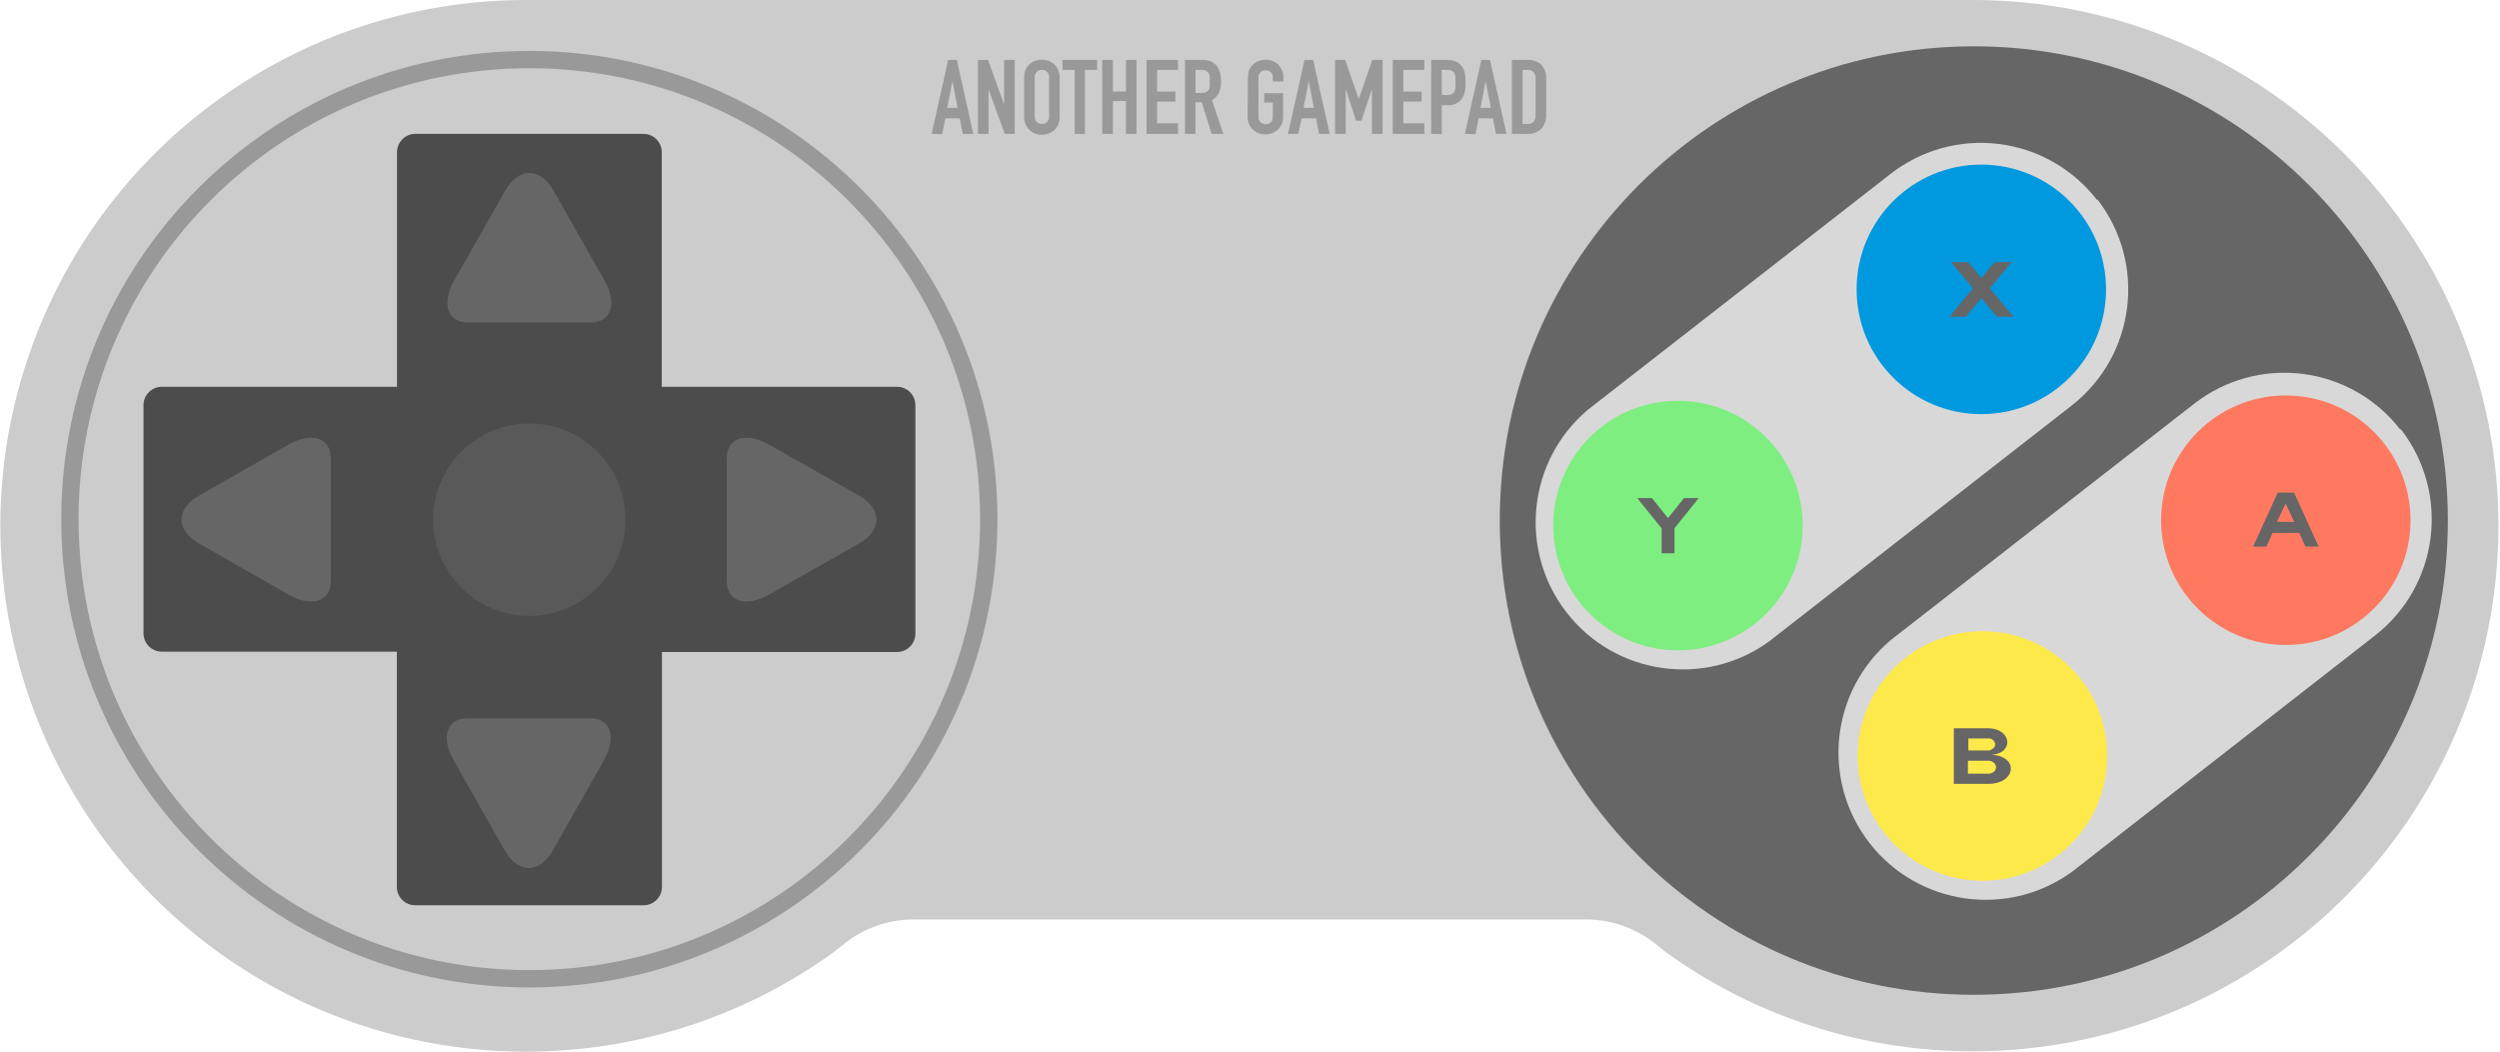
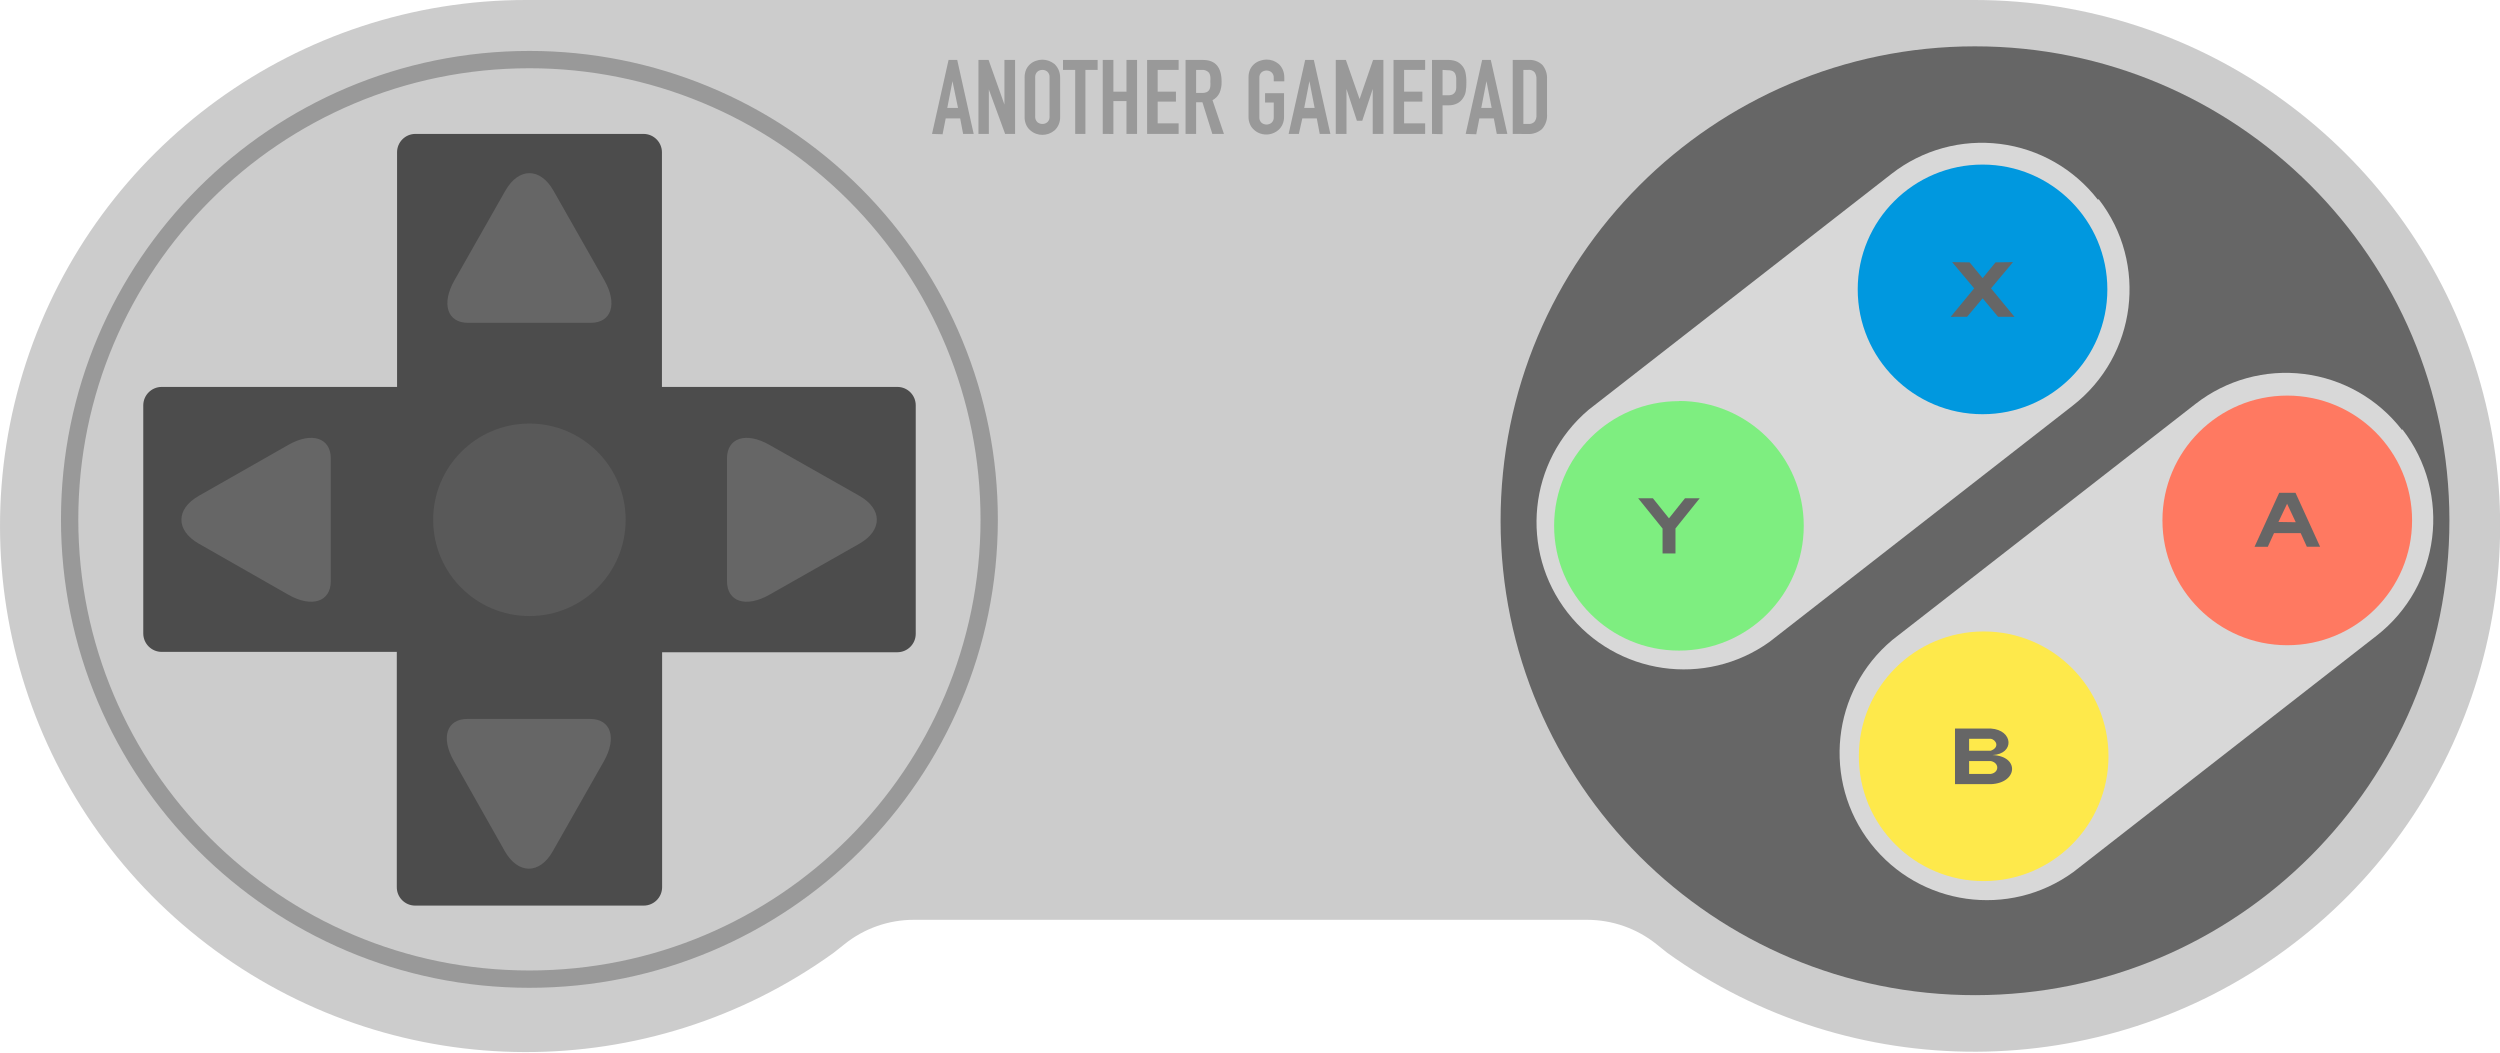
- <svg xmlns="http://www.w3.org/2000/svg" width="288.73" height="121.42" viewBox="0 0 288.73 121.42">
+ <svg xmlns="http://www.w3.org/2000/svg" id="controller" width="288.62" height="121.46" viewBox="0 0 288.62 121.46">
  <defs>
    <style>
      .cls-1 {
        fill: #ccc;
      }

      .cls-10, .cls-2 {
        fill: #666;
      }

      .cls-3 {
        fill: #d8d8d8;
      }

      .cls-4 {
        fill: #ff7961;
      }

      .cls-5 {
        fill: #0098df;
      }

      .cls-6 {
        fill: #fee94b;
      }

      .cls-7 {
        fill: #7eee80;
      }

      .cls-8 {
        fill: none;
        stroke: #999;
        stroke-width: 2px;
      }

      .cls-9 {
        fill: #4c4c4c;
      }

      .cls-10 {
        opacity: 0.5;
+         isolation: isolate;
      }

      .cls-11 {
        fill: #999;
      }

      .cls-12 {
        fill: #ed15ff;
      }

      .cls-13 {
-         fill: #7c2aff;
+         fill: #a721b2;
      }

-       #button_hitbox {
+       .btn {
        opacity: 0;
-         
      }
- 
    </style>
  </defs>
-   <g id="controller_images">
-     <path id="controller_bg" class="cls-1" d="M88.77,30.33H256a60.71,60.71,0,1,1-35.48,110h0l-1.25-1a12.85,12.85,0,0,0-8-2.81H133.55a12.83,12.83,0,0,0-8,2.81l-1.26,1h0a60.73,60.73,0,1,1-35.47-110Z" transform="translate(-28.01 -30.33)" />
+   <g id="controller_images" data-name="controller images">
+     <path id="controller_bg" data-name="controller bg" class="cls-1" d="M60.76,0H228a60.71,60.71,0,1,1-35.48,110h0l-1.25-1a12.84,12.84,0,0,0-8-2.81H105.54a12.78,12.78,0,0,0-8,2.81l-1.26,1h0A60.73,60.73,0,1,1,60.81,0Z" transform="translate(-0.04 0)" />
    <g id="action">
-       <path id="action_bg" class="cls-2" d="M310.83,90.4a54.77,54.77,0,1,1-54.77-54.72A54.75,54.75,0,0,1,310.83,90.4" transform="translate(-28.01 -30.33)" />
-       <path id="action_bg_2" class="cls-3" d="M305.41,79.91a17,17,0,0,1-3,23.82l-35,27.28a17,17,0,0,1-20.89-26.8l35-27.25a16.95,16.95,0,0,1,23.83,3Z" transform="translate(-28.01 -30.33)" />
-       <path id="action_bg_1" class="cls-3" d="M270.34,53.36a17,17,0,0,1-3,23.83l-35,27.27a17,17,0,0,1-20.89-26.79l35-27.26a16.95,16.95,0,0,1,23.83,3Z" transform="translate(-28.01 -30.33)" />
+       <path id="action_bg" data-name="action bg" class="cls-2" d="M282.82,60.07A54.77,54.77,0,1,1,228,5.35h.05a54.76,54.76,0,0,1,54.77,54.72" transform="translate(-0.04 0)" />
+       <path id="action_bg_2" data-name="action bg 2" class="cls-3" d="M277.4,49.58a17,17,0,0,1-3,23.82l-35,27.28a17,17,0,0,1-20.89-26.8l35-27.25a16.94,16.94,0,0,1,23.79,2.95l0,.05Z" transform="translate(-0.04 0)" />
+       <path id="action_bg_1" data-name="action bg 1" class="cls-3" d="M242.33,23a17,17,0,0,1-3,23.83l-35,27.27a17,17,0,0,1-20.89-26.79l35-27.26a16.94,16.94,0,0,1,23.79,3l0,0Z" transform="translate(-0.04 0)" />
      <g id="buttons">
-         <path id="red" class="cls-4" d="M292.12,76A14.41,14.41,0,1,1,277.7,90.38,14.41,14.41,0,0,1,292.12,76Z" transform="translate(-28.01 -30.33)" />
-         <path id="blue" class="cls-5" d="M256.94,49.34a14.41,14.41,0,1,1-14.42,14.41A14.41,14.41,0,0,1,256.94,49.34Z" transform="translate(-28.01 -30.33)" />
-         <path id="yellow" class="cls-6" d="M257.07,103.23a14.41,14.41,0,1,1-14.42,14.41A14.41,14.41,0,0,1,257.07,103.23Z" transform="translate(-28.01 -30.33)" />
-         <path id="green" class="cls-7" d="M221.89,76.62A14.41,14.41,0,1,1,207.47,91,14.4,14.4,0,0,1,221.89,76.62Z" transform="translate(-28.01 -30.33)" />
+         <path id="red" class="cls-4" d="M264.11,45.67a14.41,14.41,0,1,1-14.42,14.4v0A14.41,14.41,0,0,1,264.11,45.67Z" transform="translate(-0.04 0)" />
+         <path id="blue" class="cls-5" d="M228.93,19a14.41,14.41,0,1,1-14.42,14.41A14.41,14.41,0,0,1,228.93,19Z" transform="translate(-0.04 0)" />
+         <path id="yellow" class="cls-6" d="M229.06,72.9a14.41,14.41,0,1,1-14.42,14.41A14.41,14.41,0,0,1,229.06,72.9Z" transform="translate(-0.04 0)" />
+         <path id="green" class="cls-7" d="M193.88,46.29a14.41,14.41,0,1,1-14.42,14.4v0a14.4,14.4,0,0,1,14.42-14.38Z" transform="translate(-0.04 0)" />
      </g>
      <g id="labels">
-         <polygon id="x" class="cls-2" points="227.43 30.29 225.41 30.26 227.95 33.29 225.24 36.58 227.14 36.57 228.93 34.44 230.71 36.57 232.61 36.58 229.9 33.29 232.44 30.26 230.42 30.29 228.93 32.11 227.43 30.29" />
-         <path id="a" class="cls-2" d="M293.09,90.62l-1-2.13-1,2.1Zm-1.91-3.4h1.88l2.84,6.23h-1.53l-.71-1.57h-3.08l-.72,1.58h-1.53Z" transform="translate(-28.01 -30.33)" />
-         <polygon id="y" class="cls-2" points="190.86 57.52 189.16 57.52 191.98 61.02 191.98 63.9 193.47 63.9 193.47 61.01 196.27 57.52 194.57 57.52 192.72 59.84 190.86 57.52" />
-         <path id="b" class="cls-2" d="M257.88,117c1.07-.4.62-1.27.05-1.38h-2.5V117Zm0,2.68c1-.17,1-1.29,0-1.49h-2.5v1.49Zm-4.13-5.24h4.15c2.59.17,2.76,2.94.18,3.06,3.15.12,2.93,3.23-.18,3.36h-4.15Z" transform="translate(-28.01 -30.33)" />
+         <polygon id="x" class="cls-2" points="227.39 30.29 225.37 30.26 227.91 33.29 225.2 36.58 227.1 36.57 228.89 34.44 230.67 36.57 232.57 36.58 229.86 33.29 232.4 30.26 230.38 30.29 228.89 32.11 227.39 30.29" />
+         <path id="a" class="cls-2" d="M265.08,60.29l-1-2.13-1,2.1Zm-1.91-3.4h1.88l2.84,6.23h-1.53l-.71-1.57h-3.08l-.72,1.58h-1.53Z" transform="translate(-0.04 0)" />
+         <polygon id="y" class="cls-2" points="190.82 57.52 189.12 57.52 191.94 61.02 191.94 63.9 193.43 63.9 193.43 61.01 196.23 57.52 194.53 57.52 192.68 59.84 190.82 57.52" />
+         <path id="b" class="cls-2" d="M229.87,86.67c1.07-.4.62-1.27,0-1.38h-2.5v1.38Zm0,2.68c1-.17,1-1.29,0-1.49h-2.5v1.49Zm-4.13-5.24h4.15c2.59.17,2.76,2.94.18,3.06,3.15.12,2.93,3.23-.18,3.36h-4.15Z" transform="translate(-0.04 0)" />
      </g>
    </g>
-     <g id="d_pad">
-       <path id="dpad_ring" class="cls-8" d="M142.25,90.34A53.08,53.08,0,1,1,89.17,37.21a53.1,53.1,0,0,1,53.08,53.13" transform="translate(-28.01 -30.33)" />
-       <g id="buttons-2" data-name="buttons">
-         <path id="dpad_bg" class="cls-9" d="M131.64,75H104.47V47.9a2.12,2.12,0,0,0-2.11-2.11H76a2.12,2.12,0,0,0-2.12,2.11V75H46.7a2.12,2.12,0,0,0-2.11,2.11v26.37a2.12,2.12,0,0,0,2.11,2.11H73.86v27.14A2.12,2.12,0,0,0,76,134.88h26.38a2.12,2.12,0,0,0,2.11-2.11V105.63h27.17a2.12,2.12,0,0,0,2.11-2.11V77.15A2.12,2.12,0,0,0,131.64,75" transform="translate(-28.01 -30.33)" />
-         <path id="right" class="cls-2" d="M51,87.57c-2.69,1.52-2.69,4,0,5.53L61.35,99c2.68,1.52,4.88.81,4.88-1.58V83.26c0-2.39-2.2-3.1-4.88-1.58L51,87.57c-2.69,1.52-2.69,4,0,5.53L61.35,99c2.68,1.52,4.88.81,4.88-1.58V83.26c0-2.39-2.2-3.1-4.88-1.58Z" transform="translate(-28.01 -30.33)" />
-         <path id="left" class="cls-2" d="M127.26,87.57c2.69,1.52,2.69,4,0,5.53L116.86,99c-2.69,1.52-4.88.81-4.88-1.58V83.26c0-2.39,2.19-3.1,4.88-1.58l10.4,5.89c2.69,1.52,2.69,4,0,5.53L116.86,99c-2.69,1.52-4.88.81-4.88-1.58V83.26c0-2.39,2.19-3.1,4.88-1.58Z" transform="translate(-28.01 -30.33)" />
-         <path id="up" class="cls-2" d="M91.94,52.31c-1.53-2.68-4-2.68-5.54,0L80.5,62.7c-1.52,2.69-.81,4.88,1.58,4.88H96.25c2.4,0,3.11-2.19,1.59-4.88l-5.9-10.39c-1.53-2.68-4-2.68-5.54,0L80.5,62.7c-1.52,2.69-.81,4.88,1.58,4.88H96.25c2.4,0,3.11-2.19,1.59-4.88Z" transform="translate(-28.01 -30.33)" />
-         <path id="down" class="cls-2" d="M91.87,128.56c-1.52,2.69-4,2.69-5.54,0l-5.89-10.39c-1.53-2.69-.82-4.88,1.58-4.88H96.19c2.39,0,3.1,2.19,1.58,4.88l-5.9,10.39c-1.52,2.69-4,2.69-5.54,0l-5.89-10.39c-1.53-2.69-.82-4.88,1.58-4.88H96.19c2.39,0,3.1,2.19,1.58,4.88Z" transform="translate(-28.01 -30.33)" />
-         <path id="center" class="cls-10" d="M100.28,90.34a11.11,11.11,0,1,1-11.11-11.1,11.11,11.11,0,0,1,11.11,11.1" transform="translate(-28.01 -30.33)" />
+     <g id="d_pad" data-name="d pad">
+       <path id="dpad_ring" data-name="dpad ring" class="cls-8" d="M114.24,60A53.08,53.08,0,1,1,61.16,6.88,53.07,53.07,0,0,1,114.24,60h0" transform="translate(-0.04 0)" />
+       <g id="buttons-2">
+         <path id="dpad_bg" data-name="dpad bg" class="cls-9" d="M103.63,44.67H76.46V17.57a2.13,2.13,0,0,0-2.11-2.11H48a2.12,2.12,0,0,0-2.12,2.11v27.1H18.69a2.13,2.13,0,0,0-2.11,2.11V73.15a2.13,2.13,0,0,0,2.11,2.11H45.85V102.4a2.12,2.12,0,0,0,2.09,2.15H74.37a2.13,2.13,0,0,0,2.11-2.11V75.3h27.17a2.13,2.13,0,0,0,2.11-2.11V46.82a2.12,2.12,0,0,0-2.09-2.15h0" transform="translate(-0.04 0)" />
+         <path id="right" class="cls-2" d="M23,57.24c-2.69,1.52-2.69,4,0,5.53l10.35,5.9c2.68,1.52,4.88.81,4.88-1.58V52.93c0-2.39-2.2-3.1-4.88-1.58L23,57.24c-2.69,1.52-2.69,4,0,5.53l10.35,5.9c2.68,1.52,4.88.81,4.88-1.58V52.93c0-2.39-2.2-3.1-4.88-1.58Z" transform="translate(-0.04 0)" />
+         <path id="left" class="cls-2" d="M99.25,57.24c2.69,1.52,2.69,4,0,5.53l-10.4,5.9c-2.69,1.52-4.88.81-4.88-1.58V52.93c0-2.39,2.19-3.1,4.88-1.58l10.4,5.89c2.69,1.52,2.69,4,0,5.53l-10.4,5.9c-2.69,1.52-4.88.81-4.88-1.58V52.93c0-2.39,2.19-3.1,4.88-1.58Z" transform="translate(-0.04 0)" />
+         <path id="up" class="cls-2" d="M63.93,22c-1.53-2.68-4-2.68-5.54,0l-5.9,10.39c-1.52,2.69-.81,4.88,1.58,4.88H68.24c2.4,0,3.11-2.19,1.59-4.88L63.93,22c-1.53-2.68-4-2.68-5.54,0l-5.9,10.39c-1.52,2.69-.81,4.88,1.58,4.88H68.24c2.4,0,3.11-2.19,1.59-4.88Z" transform="translate(-0.04 0)" />
+         <path id="down" class="cls-2" d="M63.86,98.23c-1.52,2.69-4,2.69-5.54,0L52.43,87.84C50.9,85.15,51.61,83,54,83H68.18c2.39,0,3.1,2.19,1.58,4.88l-5.9,10.39c-1.52,2.69-4,2.69-5.54,0L52.43,87.84C50.9,85.15,51.61,83,54,83H68.18c2.39,0,3.1,2.19,1.58,4.88Z" transform="translate(-0.04 0)" />
+         <path id="center" class="cls-10" d="M72.27,60a11.11,11.11,0,1,1-11.12-11.1h0A11.12,11.12,0,0,1,72.27,60" transform="translate(-0.04 0)" />
      </g>
    </g>
-     <g id="text_another_game">
-       <path class="cls-11" d="M135.65,45.79l1.91-8.54h1l1.9,8.54h-1.22L138.9,44h-1.67l-.36,1.83Zm3-3-.6-3.09h0l-.6,3.09Z" transform="translate(-28.01 -30.33)" />
-       <path class="cls-11" d="M141,45.79V37.25h1.17l1.85,5.15h0V37.25h1.23v8.54h-1.15l-1.88-5.13h0v5.13Z" transform="translate(-28.01 -30.33)" />
-       <path class="cls-11" d="M146.34,39.26a2.21,2.21,0,0,1,.18-.91,1.91,1.91,0,0,1,1.13-1,2.14,2.14,0,0,1,.74-.13,2.1,2.1,0,0,1,.74.13,2.23,2.23,0,0,1,.67.38,2.11,2.11,0,0,1,.46.66,2.21,2.21,0,0,1,.18.91v4.52a2.16,2.16,0,0,1-.18.92,1.91,1.91,0,0,1-.46.64,2.26,2.26,0,0,1-.67.39,2.1,2.1,0,0,1-.74.13,2.14,2.14,0,0,1-.74-.13,2,2,0,0,1-.65-.39,1.83,1.83,0,0,1-.48-.64,2.16,2.16,0,0,1-.18-.92Zm1.22,4.52a.83.83,0,0,0,.25.65.86.86,0,0,0,.58.21.84.84,0,0,0,.58-.21.8.8,0,0,0,.25-.65V39.26a.8.8,0,0,0-.25-.65.84.84,0,0,0-.58-.21.86.86,0,0,0-.58.21.83.83,0,0,0-.25.65Z" transform="translate(-28.01 -30.33)" />
-       <path class="cls-11" d="M152.18,45.79V38.4h-1.41V37.25h4V38.4h-1.41v7.39Z" transform="translate(-28.01 -30.33)" />
-       <path class="cls-11" d="M155.36,45.79V37.25h1.23v3.66h1.51V37.25h1.22v8.54H158.1V42h-1.51v3.8Z" transform="translate(-28.01 -30.33)" />
-       <path class="cls-11" d="M160.48,45.79V37.25h3.64V38.4H161.7v2.51h2.11v1.15H161.7v2.51h2.42v1.22Z" transform="translate(-28.01 -30.33)" />
-       <path class="cls-11" d="M164.92,45.79V37.25h2c1.44,0,2.16.83,2.16,2.51a3.08,3.08,0,0,1-.23,1.28,1.82,1.82,0,0,1-.82.85l1.32,3.9H168l-1.14-3.65h-.73v3.65Zm1.22-7.39v2.66h.7a1.23,1.23,0,0,0,.51-.09.68.68,0,0,0,.3-.25,1,1,0,0,0,.13-.42,3.18,3.18,0,0,0,0-.57,3.32,3.32,0,0,0,0-.57,1.1,1.1,0,0,0-.14-.42,1,1,0,0,0-.86-.34Z" transform="translate(-28.01 -30.33)" />
-       <path class="cls-11" d="M172.19,39.26a2.21,2.21,0,0,1,.18-.91,1.91,1.91,0,0,1,1.13-1,2.17,2.17,0,0,1,1.48,0,2.18,2.18,0,0,1,.66.38,2,2,0,0,1,.47.66,2.21,2.21,0,0,1,.18.91v.44h-1.22v-.44a.8.8,0,0,0-.25-.65.91.91,0,0,0-1.16,0,.8.8,0,0,0-.25.65v4.52a.8.8,0,0,0,.25.65.91.91,0,0,0,1.16,0,.8.8,0,0,0,.25-.65V42.17h-1V41.09h2.19v2.69a2.16,2.16,0,0,1-.18.92,1.81,1.81,0,0,1-.47.64,2.21,2.21,0,0,1-.66.39,2.17,2.17,0,0,1-1.48,0,2,2,0,0,1-.65-.39,1.83,1.83,0,0,1-.48-.64,2.16,2.16,0,0,1-.18-.92Z" transform="translate(-28.01 -30.33)" />
-       <path class="cls-11" d="M176.82,45.79l1.91-8.54h1l1.91,8.54h-1.23L180.07,44H178.4L178,45.79Zm3-3-.6-3.09h0l-.6,3.09Z" transform="translate(-28.01 -30.33)" />
-       <path class="cls-11" d="M182.26,45.79V37.25h1.17L185,41.77h0l1.56-4.52h1.19v8.54h-1.23V40.6h0l-1.21,3.67h-.62l-1.2-3.67h0v5.19Z" transform="translate(-28.01 -30.33)" />
-       <path class="cls-11" d="M188.93,45.79V37.25h3.65V38.4h-2.43v2.51h2.11v1.15h-2.11v2.51h2.43v1.22Z" transform="translate(-28.01 -30.33)" />
-       <path class="cls-11" d="M193.37,45.79V37.25h1.83a2.65,2.65,0,0,1,.89.13,1.67,1.67,0,0,1,.7.47,1.76,1.76,0,0,1,.43.78,4.94,4.94,0,0,1,.12,1.22,5.28,5.28,0,0,1-.07,1,1.85,1.85,0,0,1-.28.75,1.74,1.74,0,0,1-.67.65,2.21,2.21,0,0,1-1.1.24h-.63v3.33Zm1.22-7.39v2.9h.59a1.31,1.31,0,0,0,.58-.1.86.86,0,0,0,.3-.3,1.14,1.14,0,0,0,.11-.45c0-.17,0-.37,0-.59s0-.39,0-.57a1.35,1.35,0,0,0-.11-.47.67.67,0,0,0-.29-.31,1.16,1.16,0,0,0-.55-.11Z" transform="translate(-28.01 -30.33)" />
-       <path class="cls-11" d="M197.26,45.79l1.9-8.54h1l1.91,8.54h-1.22L200.51,44h-1.67l-.36,1.83Zm3-3-.6-3.09h0l-.6,3.09Z" transform="translate(-28.01 -30.33)" />
-       <path class="cls-11" d="M202.69,45.79V37.25h1.81a2.14,2.14,0,0,1,1.61.57,2.32,2.32,0,0,1,.54,1.64v4a2.37,2.37,0,0,1-.58,1.77,2.3,2.3,0,0,1-1.67.57Zm1.23-7.39v6.24h.56a.91.91,0,0,0,.73-.26,1.21,1.21,0,0,0,.22-.81V39.46a1.25,1.25,0,0,0-.21-.78.84.84,0,0,0-.74-.28Z" transform="translate(-28.01 -30.33)" />
+     <g id="text_another_game" data-name="text another game">
+       <path class="cls-11" d="M107.64,15.46l1.91-8.54h1l1.9,8.54h-1.22l-.34-1.79h-1.67l-.36,1.83Zm3-3L110,9.37h0l-.6,3.09Z" transform="translate(-0.04 0)" />
+       <path class="cls-11" d="M113,15.46V6.92h1.17L116,12.07h0V6.92h1.23v8.54h-1.15l-1.88-5.13h0v5.13Z" transform="translate(-0.04 0)" />
+       <path class="cls-11" d="M118.33,8.93a2.21,2.21,0,0,1,.18-.91,1.9,1.9,0,0,1,1.13-1,2.17,2.17,0,0,1,1.48,0,2.47,2.47,0,0,1,.67.38,2.18,2.18,0,0,1,.46.66,2.21,2.21,0,0,1,.18.91v4.52a2.07,2.07,0,0,1-.18.92,1.94,1.94,0,0,1-.46.64,2.26,2.26,0,0,1-.67.39,2.17,2.17,0,0,1-1.48,0,2,2,0,0,1-.65-.39,1.77,1.77,0,0,1-.48-.64,2.07,2.07,0,0,1-.18-.92Zm1.22,4.52a.84.84,0,0,0,.25.65.88.88,0,0,0,.58.21.83.83,0,0,0,.58-.21.8.8,0,0,0,.25-.65V8.93a.8.8,0,0,0-.25-.65.83.83,0,0,0-.58-.21.88.88,0,0,0-.58.21.84.84,0,0,0-.25.65Z" transform="translate(-0.04 0)" />
+       <path class="cls-11" d="M124.17,15.46V8.07h-1.41V6.92h4V8.07h-1.41v7.39Z" transform="translate(-0.04 0)" />
+       <path class="cls-11" d="M127.35,15.46V6.92h1.23v3.66h1.51V6.92h1.22v8.54h-1.22V11.67h-1.51v3.8Z" transform="translate(-0.04 0)" />
+       <path class="cls-11" d="M132.47,15.46V6.92h3.64V8.07h-2.42v2.51h2.11v1.15h-2.11v2.51h2.42v1.22Z" transform="translate(-0.04 0)" />
+       <path class="cls-11" d="M136.91,15.46V6.92h2c1.44,0,2.16.83,2.16,2.51a3,3,0,0,1-.23,1.28,1.78,1.78,0,0,1-.82.85l1.32,3.9H140l-1.14-3.65h-.73v3.65Zm1.22-7.39v2.66h.7a1.13,1.13,0,0,0,.51-.09.67.67,0,0,0,.3-.25,1,1,0,0,0,.13-.42,2.72,2.72,0,0,0,0-.57,2.72,2.72,0,0,0,0-.57,1.23,1.23,0,0,0-.14-.42,1,1,0,0,0-.86-.34Z" transform="translate(-0.04 0)" />
+       <path class="cls-11" d="M144.18,8.93a2.21,2.21,0,0,1,.18-.91,1.9,1.9,0,0,1,1.13-1A2.21,2.21,0,0,1,147,7a2.41,2.41,0,0,1,.66.38,2,2,0,0,1,.47.66,2.21,2.21,0,0,1,.18.91v.44h-1.22V9a.8.8,0,0,0-.25-.65.91.91,0,0,0-1.16,0,.8.8,0,0,0-.25.65v4.52a.8.8,0,0,0,.25.65.91.91,0,0,0,1.16,0,.8.8,0,0,0,.25-.65V11.84h-1V10.76h2.19v2.69a2.07,2.07,0,0,1-.18.92,1.87,1.87,0,0,1-.47.64,2.14,2.14,0,0,1-2.14.39,2,2,0,0,1-.65-.39,1.77,1.77,0,0,1-.48-.64,2.07,2.07,0,0,1-.18-.92Z" transform="translate(-0.04 0)" />
+       <path class="cls-11" d="M148.81,15.46l1.91-8.54h1l1.91,8.54H152.4l-.34-1.79h-1.67l-.4,1.79Zm3-3-.6-3.09h0l-.6,3.09Z" transform="translate(-0.04 0)" />
+       <path class="cls-11" d="M154.25,15.46V6.92h1.17L157,11.44h0l1.56-4.52h1.19v8.54h-1.23V10.27h0l-1.21,3.67h-.62l-1.2-3.67h0v5.19Z" transform="translate(-0.04 0)" />
+       <path class="cls-11" d="M160.92,15.46V6.92h3.65V8.07h-2.43v2.51h2.11v1.15h-2.11v2.51h2.43v1.22Z" transform="translate(-0.04 0)" />
+       <path class="cls-11" d="M165.36,15.46V6.92h1.83a2.7,2.7,0,0,1,.89.13,1.67,1.67,0,0,1,.7.47,1.72,1.72,0,0,1,.43.78,5,5,0,0,1,.12,1.22,5.61,5.61,0,0,1-.07,1,1.85,1.85,0,0,1-.28.75,1.74,1.74,0,0,1-.67.65,2.21,2.21,0,0,1-1.1.24h-.63v3.33Zm1.22-7.39V11h.59a1.27,1.27,0,0,0,.58-.1.86.86,0,0,0,.3-.3,1.15,1.15,0,0,0,.11-.45V9a1.53,1.53,0,0,0-.11-.47.67.67,0,0,0-.29-.31,1.15,1.15,0,0,0-.55-.11Z" transform="translate(-0.04 0)" />
+       <path class="cls-11" d="M169.25,15.46l1.9-8.54h1l1.91,8.54h-1.22l-.34-1.79h-1.67l-.36,1.83Zm3-3-.6-3.09h0l-.6,3.09Z" transform="translate(-0.04 0)" />
+       <path class="cls-11" d="M174.68,15.46V6.92h1.81a2.13,2.13,0,0,1,1.61.57,2.33,2.33,0,0,1,.54,1.64v4a2.35,2.35,0,0,1-.58,1.77,2.32,2.32,0,0,1-1.67.57Zm1.23-7.39v6.24h.56a.9.9,0,0,0,.73-.26,1.18,1.18,0,0,0,.22-.81V9.13a1.26,1.26,0,0,0-.21-.78.83.83,0,0,0-.74-.28Z" transform="translate(-0.04 0)" />
    </g>
  </g>
-   <g id="button_hitbox">
+   <g id="hitboxes">
+     <g id="hb_action" data-name="hb action">
+       <circle id="hb_y" name="y" data-name="hb y" class="btn cls-12" cx="193.19" cy="60.05" r="21.79" />
+       <circle id="hb_x" name="x" data-name="hb x" class="btn cls-12" cx="228.66" cy="33.42" r="21.79" />
+       <circle id="hb_a" name="a" data-name="hb a" class="btn cls-12" cx="264.59" cy="60.05" r="21.79" />
+       <circle id="hb_b" name="b" data-name="hb b" class="btn cls-12" cx="228.66" cy="86.71" r="21.79" />
+     </g>
    <g id="hb_dpad">
-       <path id="e" name="right" class="btn cls-12" d="M102.07,85.87c-6.91,2.84-6.91,7.49,0,10.34l26.81,11c6.91,2.85,12.57,1.52,12.57-2.95V77.82c0-4.47-5.66-5.79-12.57-3l-26.81,11c-6.91,2.84-6.91,7.49,0,10.34l26.81,11c6.91,2.85,12.57,1.52,12.57-2.95V77.82c0-4.47-5.66-5.79-12.57-3Z" transform="translate(-28.01 -30.33)" />
-       <path id="w" name="left" class="btn cls-12" d="M76.26,96.21c6.92-2.84,6.92-7.49,0-10.34l-26.8-11C42.54,72,36.89,73.35,36.89,77.82v26.45c0,4.46,5.65,5.78,12.57,3l26.8-11c6.92-2.84,6.92-7.49,0-10.34l-26.8-11C42.54,72,36.89,73.35,36.89,77.82v26.45c0,4.46,5.65,5.78,12.57,3Z" transform="translate(-28.01 -30.33)" />
-       <path id="s" name="down" class="btn cls-12" d="M94.34,104C91.5,97,86.85,97,84,104l-11,26.8c-2.85,6.91-1.52,12.57,2.94,12.57h26.45c4.47,0,5.79-5.66,3-12.57l-11-26.8C91.5,97,86.85,97,84,104l-11,26.8c-2.85,6.91-1.52,12.57,2.94,12.57h26.45c4.47,0,5.79-5.66,3-12.57Z" transform="translate(-28.01 -30.33)" />
-       <path id="n" name="up" class="btn cls-12" d="M84,78.14c2.84,6.91,7.49,6.91,10.33,0l11-26.81c2.85-6.91,1.52-12.57-3-12.57H75.94c-4.46,0-5.79,5.66-3,12.57L84,78.14c2.84,6.91,7.49,6.91,10.33,0l11-26.81c2.85-6.91,1.52-12.57-3-12.57H75.94c-4.46,0-5.79,5.66-3,12.57Z" transform="translate(-28.01 -30.33)" />
-       <path id="sw" name="down left" class="btn cls-13" d="M102,96.51c-6.9-2.88-10.19.41-7.31,7.31l11.17,26.73c2.88,6.91,7.82,10,11,6.81l18.7-18.7c3.16-3.16.09-8.1-6.81-11L102,96.51c-6.9-2.88-10.19.41-7.31,7.31l11.17,26.73c2.88,6.91,7.82,10,11,6.81l18.7-18.7c3.16-3.16.09-8.1-6.81-11Z" transform="translate(-28.01 -30.33)" />
-       <path id="nw" name="up left" class="btn cls-13" d="M76.39,85.57c6.9,2.88,10.19-.41,7.31-7.31L72.53,51.53c-2.88-6.9-7.82-10-11-6.81l-18.7,18.7c-3.16,3.16-.09,8.1,6.8,11L76.39,85.57c6.9,2.88,10.19-.41,7.31-7.31L72.53,51.53c-2.88-6.9-7.82-10-11-6.81l-18.7,18.7c-3.16,3.16-.09,8.1,6.8,11Z" transform="translate(-28.01 -30.33)" />
-       <path id="se" name="down right" class="btn cls-13" d="M83.7,103.82c2.88-6.9-.41-10.19-7.31-7.31L49.66,107.68c-6.91,2.88-10,7.82-6.81,11l18.7,18.7c3.16,3.16,8.1.09,11-6.8L83.7,103.82c2.88-6.9-.41-10.19-7.31-7.31L49.66,107.68c-6.91,2.88-10,7.82-6.81,11l18.7,18.7c3.16,3.16,8.1.09,11-6.8Z" transform="translate(-28.01 -30.33)" />
-       <path id="ne" name="up right" class="btn cls-13" d="M94.64,78.26c-2.88,6.9.41,10.19,7.31,7.31L128.68,74.4c6.9-2.88,10-7.82,6.81-11l-18.7-18.7c-3.16-3.16-8.1-.09-11,6.81L94.64,78.26c-2.88,6.9.41,10.19,7.31,7.31L128.68,74.4c6.9-2.88,10-7.82,6.81-11l-18.7-18.7c-3.16-3.16-8.1-.09-11,6.81Z" transform="translate(-28.01 -30.33)" />
-     </g>
-     <g id="hb_action">
-       <circle id="hb_y" name="y" class="btn cls-12" cx="193.23" cy="60.05" r="21.79" />
-       <circle id="hb_x" name="x" class="btn cls-12" cx="228.7" cy="33.42" r="21.79" />
-       <circle id="hb_a" name="a" class="btn cls-12" cx="264.63" cy="60.05" r="21.79" />
-       <circle id="hb_b" name="b" class="btn cls-12" cx="228.7" cy="86.71" r="21.79" />
+       <g id="diag">
+         <path id="hb_nw" name="up left" data-parent="hb_n hb_w" class="btn inf cls-13" d="M38.89,51.12,17.54,42.28c-2.79-2.79-2-8.11,1.68-11.82L32.85,16.83c3.71-3.71,9-4.46,11.82-1.67L53.51,36.5c1.63,5.23,2,8.11-1.68,11.82l-1.12,1.12C47,53.15,42.84,52.79,38.89,51.12Z" transform="translate(-0.04 0)" />
+         <path id="hb_se" name="down right" data-parent="hb_s hb_e" class="btn inf cls-13" d="M84.3,67.3l21.35,8.84c2.79,2.79,2,8.11-1.68,11.82L90.34,101.59c-3.71,3.71-9,4.46-11.81,1.67L69.69,81.92c-1.63-5.24-2-8.11,1.67-11.82L72.49,69C76.2,65.27,80.35,65.63,84.3,67.3Z" transform="translate(-0.04 0)" />
+         <path id="hb_ne" name="up right" data-parent="hb_n hb_e" class="btn inf cls-13" d="M69.69,36.5l8.84-21.34c2.78-2.79,8.1-2,11.81,1.67L104,30.46c3.71,3.71,4.47,9,1.68,11.82L84.3,51.12c-5.23,1.63-8.1,2-11.81-1.68l-1.13-1.12C67.65,44.61,68,40.45,69.69,36.5Z" transform="translate(-0.04 0)" />
+         <path id="hb_sw" name="down left" data-parent="hb_s hb_w" class="btn inf cls-13" d="M53.51,81.92l-8.84,21.34c-2.79,2.79-8.11,2-11.82-1.67L19.22,88c-3.71-3.71-4.47-9-1.68-11.82L38.89,67.3c5.23-1.63,8.1-2,11.82,1.68l1.12,1.12C55.54,73.81,55.17,78,53.51,81.92Z" transform="translate(-0.04 0)" />
+       </g>
+       <g id="straight">
+         <path id="hb_n" name="up" class="btn cls-12" d="M47,42.57,43.86,18.14c0-4.52,4-8.21,8.83-8.21H70.51c4.85,0,8.82,3.69,8.82,8.21L76.15,42.57c0,4.51-8,8.2-12.82,8.2H59.86C55,50.77,47,47.08,47,42.57Z" transform="translate(-0.04 0)" />
+         <path id="hb_e" name="right" class="btn cls-12" d="M78.38,44.8l24.43-3.18c4.52,0,8.21,4,8.21,8.82V68.26c0,4.85-3.69,8.82-8.21,8.82L78.38,73.91c-4.51,0-8.21-8-8.21-12.82V57.62C70.17,52.77,73.87,44.8,78.38,44.8Z" transform="translate(-0.04 0)" />
+         <path id="hb_w" name="left" class="btn cls-12" d="M44.81,73.91,20.38,77.08c-4.51,0-8.21-4-8.21-8.82V50.44c0-4.85,3.7-8.82,8.21-8.82L44.81,44.8c4.52,0,8.21,8,8.21,12.82v3.47C53,65.94,49.33,73.91,44.81,73.91Z" transform="translate(-0.04 0)" />
+         <path id="hb_s" name="down" class="btn cls-12" d="M76.15,76.14l3.18,24.43c0,4.51-4,8.2-8.82,8.2H52.69c-4.86,0-8.83-3.69-8.83-8.2L47,76.14c0-4.52,8-8.21,12.82-8.21h3.47C68.18,67.93,76.15,71.62,76.15,76.14Z" transform="translate(-0.04 0)" />
+       </g>
    </g>
  </g>
</svg>
